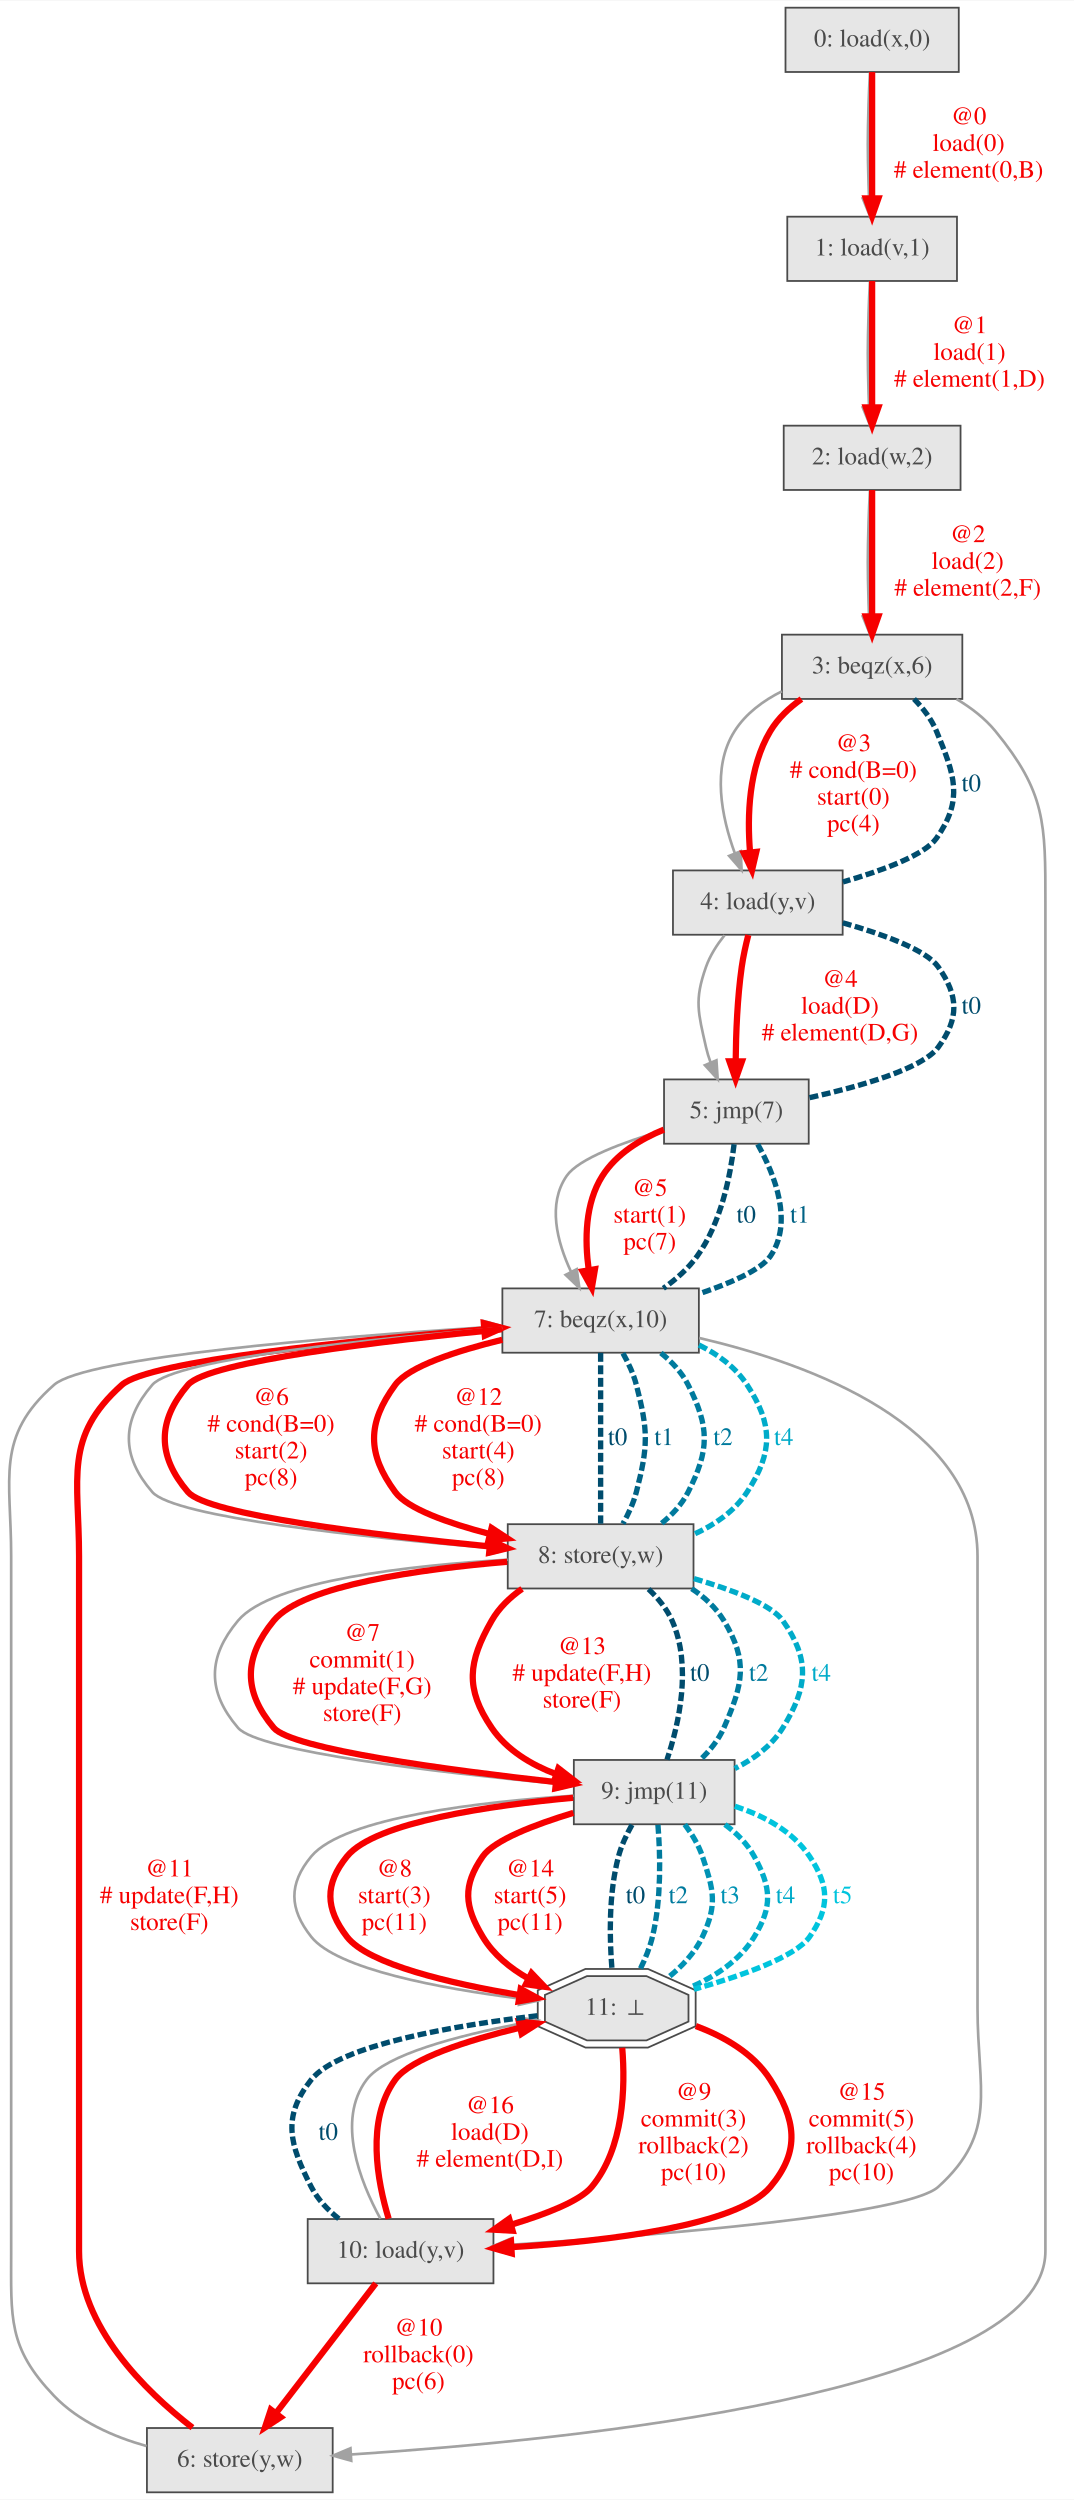
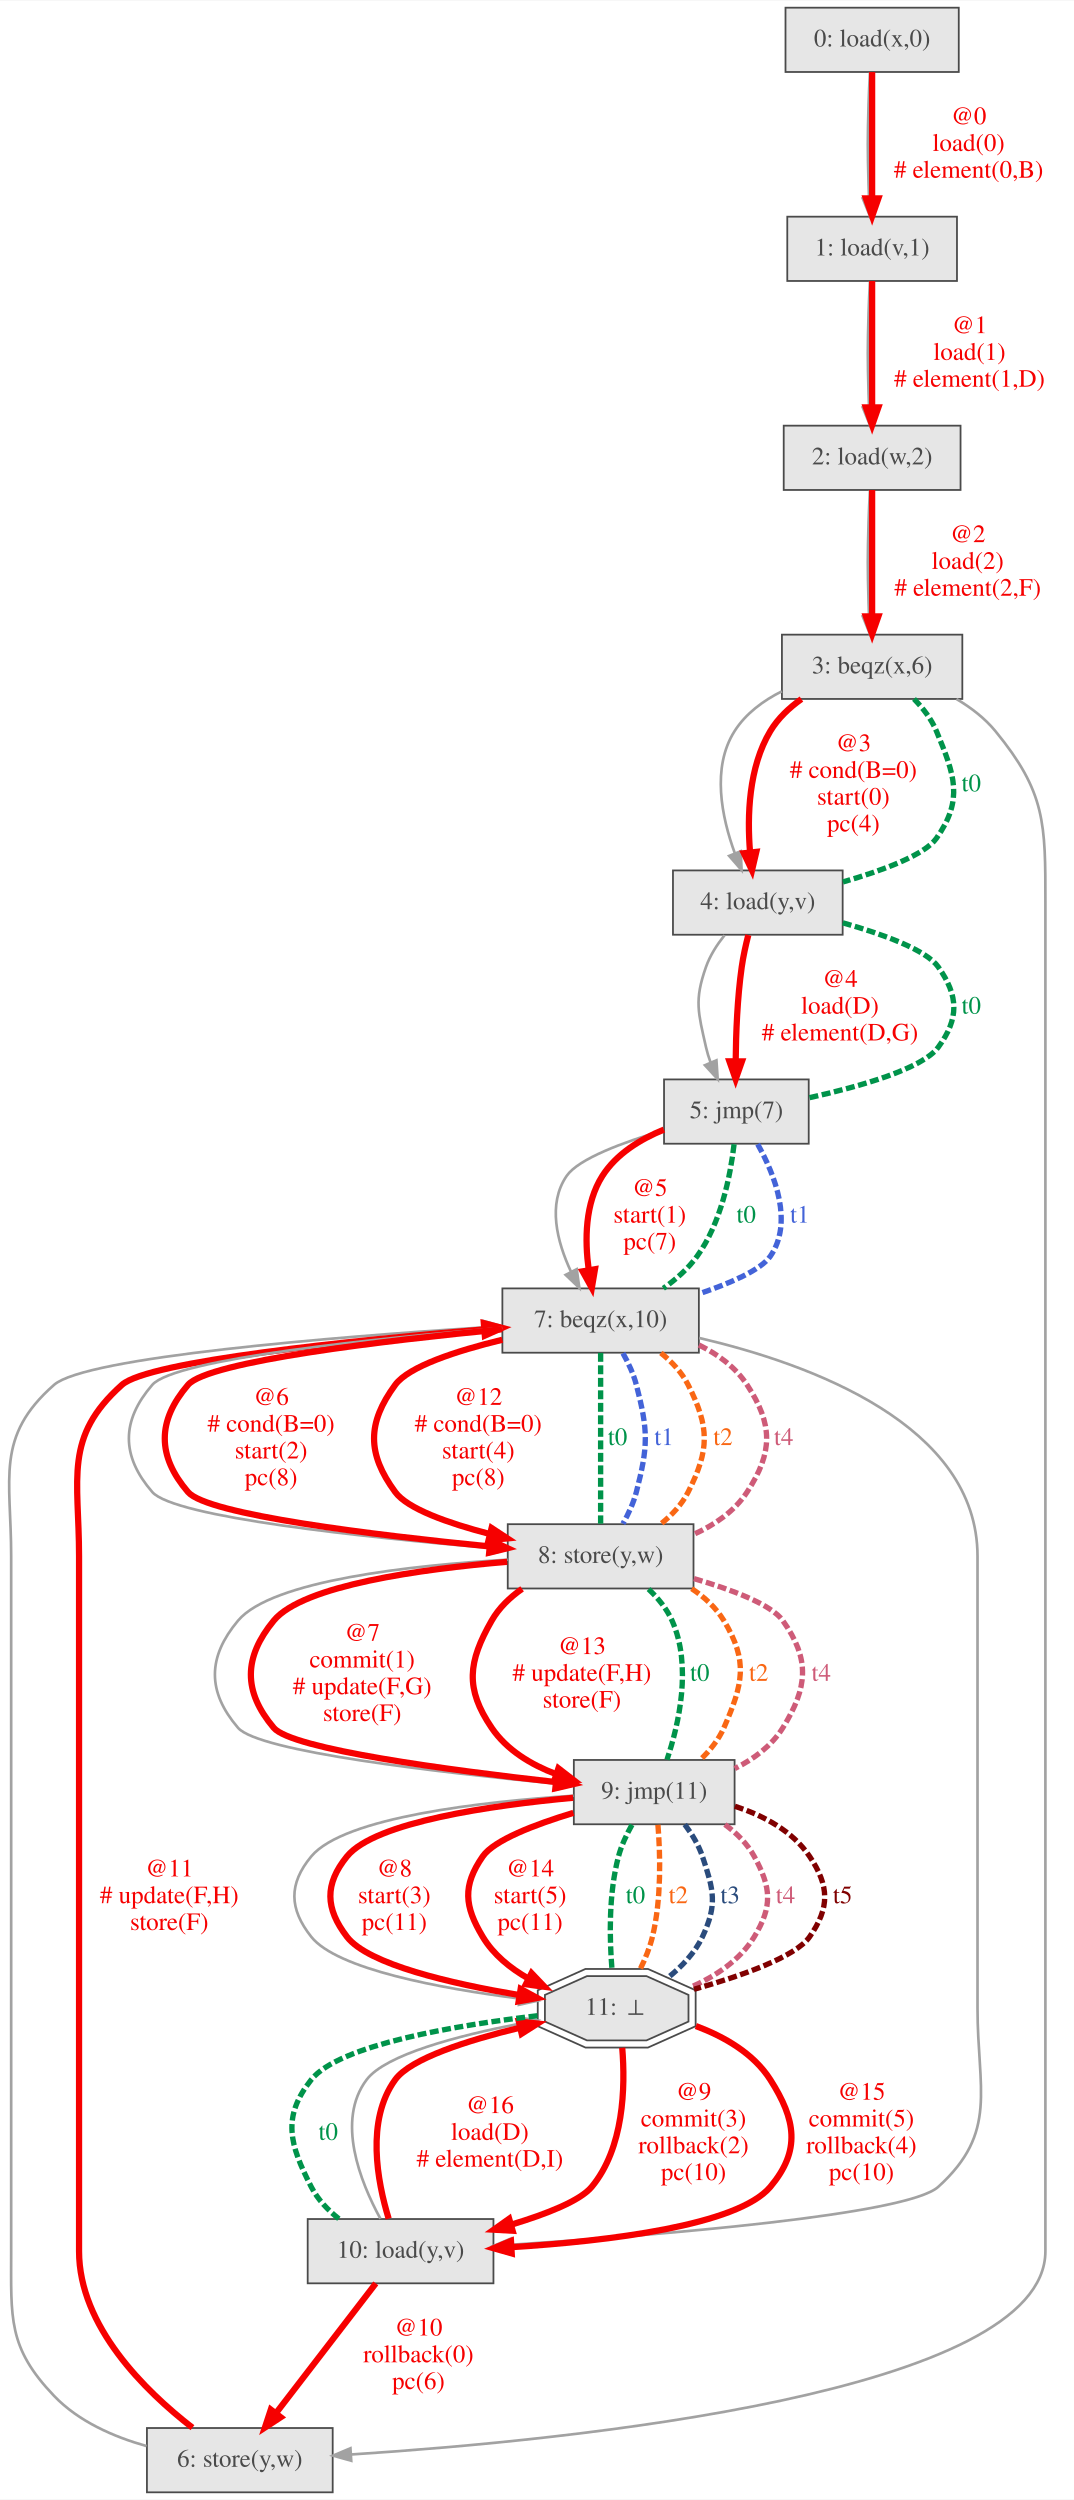
<svg xmlns="http://www.w3.org/2000/svg" width="601pt" height="1399pt" viewBox="0.00 0.00 601.26 1399.00">
  <g id="graph0" class="graph" transform="scale(1 1) rotate(0) translate(4 1395)">
    <polygon fill="#ffffff" stroke="transparent" points="-4,4 -4,-1395 597.255,-1395 597.255,4 -4,4" />
    <g id="node1" class="node">
      <polygon fill="#e6e6e6" stroke="#4a4a4a" points="532.755,-1391 435.755,-1391 435.755,-1355 532.755,-1355 532.755,-1391" />
      <text text-anchor="middle" x="484.255" y="-1369.3" font-family="Times,serif" font-size="14.00" fill="#4a4a4a">0: load(x,0)</text>
    </g>
    <g id="node2" class="node">
      <polygon fill="#e6e6e6" stroke="#4a4a4a" points="531.755,-1274 436.755,-1274 436.755,-1238 531.755,-1238 531.755,-1274" />
      <text text-anchor="middle" x="484.255" y="-1252.3" font-family="Times,serif" font-size="14.00" fill="#4a4a4a">1: load(v,1)</text>
    </g>
    <g id="edge1" class="edge">
      <path fill="none" stroke="#a2a2a2" stroke-width="1.5" d="M483.041,-1354.694C482.719,-1349.025 482.415,-1342.757 482.255,-1337 481.7,-1317.008 481.7,-1311.992 482.255,-1292 482.323,-1289.571 482.416,-1287.052 482.525,-1284.524" />
      <polygon fill="#a2a2a2" stroke="#a2a2a2" stroke-width="1.5" points="486.032,-1284.47 483.041,-1274.306 479.041,-1284.117 486.032,-1284.47" />
    </g>
    <g id="edge14" class="edge">
      <path fill="none" stroke="#f60000" stroke-width="3.5" d="M484.255,-1354.975C484.255,-1336.136 484.255,-1306.311 484.255,-1284.321" />
      <polygon fill="#f60000" stroke="#f60000" stroke-width="3.5" points="487.755,-1284.238 484.255,-1274.238 480.755,-1284.238 487.755,-1284.238" />
      <text text-anchor="middle" x="538.255" y="-1325.8" font-family="Times,serif" font-size="14.00" fill="#f60000">@0</text>
      <text text-anchor="middle" x="538.255" y="-1310.8" font-family="Times,serif" font-size="14.00" fill="#f60000">load(0)</text>
      <text text-anchor="middle" x="538.255" y="-1295.8" font-family="Times,serif" font-size="14.00" fill="#f60000"># element(0,B)</text>
    </g>
    <g id="node3" class="node">
      <polygon fill="#e6e6e6" stroke="#4a4a4a" points="533.755,-1157 434.755,-1157 434.755,-1121 533.755,-1121 533.755,-1157" />
      <text text-anchor="middle" x="484.255" y="-1135.3" font-family="Times,serif" font-size="14.00" fill="#4a4a4a">2: load(w,2)</text>
    </g>
    <g id="edge2" class="edge">
      <path fill="none" stroke="#a2a2a2" stroke-width="1.5" d="M483.041,-1237.694C482.719,-1232.025 482.415,-1225.757 482.255,-1220 481.7,-1200.008 481.7,-1194.992 482.255,-1175 482.323,-1172.571 482.416,-1170.052 482.525,-1167.524" />
      <polygon fill="#a2a2a2" stroke="#a2a2a2" stroke-width="1.5" points="486.032,-1167.47 483.041,-1157.306 479.041,-1167.117 486.032,-1167.47" />
    </g>
    <g id="edge15" class="edge">
      <path fill="none" stroke="#f60000" stroke-width="3.5" d="M484.255,-1237.975C484.255,-1219.136 484.255,-1189.311 484.255,-1167.321" />
      <polygon fill="#f60000" stroke="#f60000" stroke-width="3.5" points="487.755,-1167.238 484.255,-1157.238 480.755,-1167.238 487.755,-1167.238" />
      <text text-anchor="middle" x="538.755" y="-1208.8" font-family="Times,serif" font-size="14.00" fill="#f60000">@1</text>
      <text text-anchor="middle" x="538.755" y="-1193.8" font-family="Times,serif" font-size="14.00" fill="#f60000">load(1)</text>
      <text text-anchor="middle" x="538.755" y="-1178.8" font-family="Times,serif" font-size="14.00" fill="#f60000"># element(1,D)</text>
    </g>
    <g id="node4" class="node">
      <polygon fill="#e6e6e6" stroke="#4a4a4a" points="534.755,-1040 433.755,-1040 433.755,-1004 534.755,-1004 534.755,-1040" />
      <text text-anchor="middle" x="484.255" y="-1018.3" font-family="Times,serif" font-size="14.00" fill="#4a4a4a">3: beqz(x,6)</text>
    </g>
    <g id="edge3" class="edge">
      <path fill="none" stroke="#a2a2a2" stroke-width="1.5" d="M483.041,-1120.694C482.719,-1115.025 482.415,-1108.757 482.255,-1103 481.7,-1083.008 481.7,-1077.992 482.255,-1058 482.323,-1055.571 482.416,-1053.052 482.525,-1050.524" />
      <polygon fill="#a2a2a2" stroke="#a2a2a2" stroke-width="1.5" points="486.032,-1050.47 483.041,-1040.306 479.041,-1050.117 486.032,-1050.47" />
    </g>
    <g id="edge16" class="edge">
      <path fill="none" stroke="#f60000" stroke-width="3.5" d="M484.255,-1120.975C484.255,-1102.136 484.255,-1072.311 484.255,-1050.321" />
      <polygon fill="#f60000" stroke="#f60000" stroke-width="3.5" points="487.755,-1050.238 484.255,-1040.238 480.755,-1050.238 487.755,-1050.238" />
      <text text-anchor="middle" x="537.755" y="-1091.8" font-family="Times,serif" font-size="14.00" fill="#f60000">@2</text>
      <text text-anchor="middle" x="537.755" y="-1076.8" font-family="Times,serif" font-size="14.00" fill="#f60000">load(2)</text>
      <text text-anchor="middle" x="537.755" y="-1061.8" font-family="Times,serif" font-size="14.00" fill="#f60000"># element(2,F)</text>
    </g>
    <g id="node5" class="node">
      <polygon fill="#e6e6e6" stroke="#4a4a4a" points="467.755,-908 372.755,-908 372.755,-872 467.755,-872 467.755,-908" />
      <text text-anchor="middle" x="420.255" y="-886.3" font-family="Times,serif" font-size="14.00" fill="#4a4a4a">4: load(y,v)</text>
    </g>
    <g id="edge4" class="edge">
      <path fill="none" stroke="#a2a2a2" stroke-width="1.5" d="M433.704,-1008.274C423.243,-1003.029 413.514,-995.835 407.255,-986 394.297,-965.636 399.953,-937.933 407.426,-917.52" />
      <polygon fill="#a2a2a2" stroke="#a2a2a2" stroke-width="1.5" points="410.71,-918.734 411.166,-908.149 404.209,-916.139 410.71,-918.734" />
    </g>
    <g id="edge17" class="edge">
      <path fill="none" stroke="#f60000" stroke-width="3.5" d="M444.672,-1003.937C437.816,-999.07 431.529,-993.127 427.255,-986 415.091,-965.712 414.239,-938.507 415.908,-918.239" />
      <polygon fill="#f60000" stroke="#f60000" stroke-width="3.5" points="419.413,-918.38 417.002,-908.063 412.453,-917.632 419.413,-918.38" />
      <text text-anchor="middle" x="473.755" y="-974.8" font-family="Times,serif" font-size="14.00" fill="#f60000">@3</text>
      <text text-anchor="middle" x="473.755" y="-959.8" font-family="Times,serif" font-size="14.00" fill="#f60000"># cond(B=0)</text>
      <text text-anchor="middle" x="473.755" y="-944.8" font-family="Times,serif" font-size="14.00" fill="#f60000">start(0)</text>
      <text text-anchor="middle" x="473.755" y="-929.8" font-family="Times,serif" font-size="14.00" fill="#f60000">pc(4)</text>
    </g>
    <g id="edge31" class="edge">
-       <path fill="none" stroke="#004c6d" stroke-width="3" stroke-dasharray="5,2" d="M507.697,-1003.995C512.791,-998.796 517.482,-992.696 520.255,-986 530.46,-961.363 535.589,-947.817 520.255,-926 513.73,-916.716 490.39,-908.043 467.9,-901.536" />
-       <text text-anchor="middle" x="539.755" y="-952.3" font-family="Times,serif" font-size="14.00" fill="#004c6d"> t0</text>
+       <path fill="none" stroke="#00934a" stroke-width="3" stroke-dasharray="5,2" d="M507.697,-1003.995C512.791,-998.796 517.482,-992.696 520.255,-986 530.46,-961.363 535.589,-947.817 520.255,-926 513.73,-916.716 490.39,-908.043 467.9,-901.536" />
+       <text text-anchor="middle" x="539.755" y="-952.3" font-family="Times,serif" font-size="14.00" fill="#00934a"> t0</text>
    </g>
    <g id="node6" class="node">
      <polygon fill="#e6e6e6" stroke="#4a4a4a" points="182.255,-36 78.255,-36 78.255,0 182.255,0 182.255,-36" />
      <text text-anchor="middle" x="130.255" y="-14.3" font-family="Times,serif" font-size="14.00" fill="#4a4a4a">6: store(y,w)</text>
    </g>
    <g id="edge5" class="edge">
      <path fill="none" stroke="#a2a2a2" stroke-width="1.5" d="M531.456,-1003.976C539.606,-999.147 547.344,-993.209 553.255,-986 581.438,-951.634 581.255,-934.444 581.255,-890 581.255,-890 581.255,-890 581.255,-135 581.255,-55.633 316.257,-29.195 192.523,-21.176" />
      <polygon fill="#a2a2a2" stroke="#a2a2a2" stroke-width="1.5" points="192.631,-17.676 182.431,-20.543 192.193,-24.662 192.631,-17.676" />
    </g>
    <g id="node7" class="node">
      <polygon fill="#e6e6e6" stroke="#4a4a4a" points="448.755,-791 367.755,-791 367.755,-755 448.755,-755 448.755,-791" />
      <text text-anchor="middle" x="408.255" y="-769.3" font-family="Times,serif" font-size="14.00" fill="#4a4a4a">5: jmp(7)</text>
    </g>
    <g id="edge6" class="edge">
      <path fill="none" stroke="#a2a2a2" stroke-width="1.5" d="M401.61,-871.694C397.391,-866.419 393.498,-860.358 391.255,-854 384.603,-835.139 386.879,-828.515 391.255,-809 391.894,-806.155 392.783,-803.27 393.824,-800.435" />
      <polygon fill="#a2a2a2" stroke="#a2a2a2" stroke-width="1.5" points="397.091,-801.695 397.798,-791.124 390.653,-798.946 397.091,-801.695" />
    </g>
    <g id="edge18" class="edge">
      <path fill="none" stroke="#f60000" stroke-width="3.5" d="M414.933,-871.831C413.485,-866.168 412.088,-859.868 411.255,-854 408.781,-836.567 408.009,-816.825 407.866,-801.196" />
      <polygon fill="#f60000" stroke="#f60000" stroke-width="3.5" points="411.366,-801.107 407.854,-791.111 404.366,-801.115 411.366,-801.107" />
      <text text-anchor="middle" x="466.255" y="-842.8" font-family="Times,serif" font-size="14.00" fill="#f60000">@4</text>
      <text text-anchor="middle" x="466.255" y="-827.8" font-family="Times,serif" font-size="14.00" fill="#f60000">load(D)</text>
      <text text-anchor="middle" x="466.255" y="-812.8" font-family="Times,serif" font-size="14.00" fill="#f60000"># element(D,G)</text>
    </g>
    <g id="edge32" class="edge">
-       <path fill="none" stroke="#004c6d" stroke-width="3" stroke-dasharray="5,2" d="M467.817,-878.68C490.7,-872.173 514.604,-863.432 521.255,-854 532.782,-837.655 533.058,-825.146 521.255,-809 512.477,-796.99 477.606,-787.068 448.895,-780.704" />
-       <text text-anchor="middle" x="539.755" y="-827.8" font-family="Times,serif" font-size="14.00" fill="#004c6d"> t0</text>
+       <path fill="none" stroke="#00934a" stroke-width="3" stroke-dasharray="5,2" d="M467.817,-878.68C490.7,-872.173 514.604,-863.432 521.255,-854 532.782,-837.655 533.058,-825.146 521.255,-809 512.477,-796.99 477.606,-787.068 448.895,-780.704" />
+       <text text-anchor="middle" x="539.755" y="-827.8" font-family="Times,serif" font-size="14.00" fill="#00934a"> t0</text>
    </g>
    <g id="node8" class="node">
      <polygon fill="#e6e6e6" stroke="#4a4a4a" points="387.255,-674 277.255,-674 277.255,-638 387.255,-638 387.255,-674" />
      <text text-anchor="middle" x="332.255" y="-652.3" font-family="Times,serif" font-size="14.00" fill="#4a4a4a">7: beqz(x,10)</text>
    </g>
    <g id="edge8" class="edge">
      <path fill="none" stroke="#a2a2a2" stroke-width="1.5" d="M78.054,-25.886C59.534,-31.084 39.919,-39.704 26.255,-54 .312,-81.143 2.255,-97.453 2.255,-135 2.255,-524 2.255,-524 2.255,-524 2.255,-567.98 -6.766,-590.952 26.255,-620 43.961,-635.575 182.454,-646.774 266.939,-652.236" />
      <polygon fill="#a2a2a2" stroke="#a2a2a2" stroke-width="1.5" points="266.76,-655.731 276.962,-652.873 267.205,-648.745 266.76,-655.731" />
    </g>
    <g id="edge25" class="edge">
      <path fill="none" stroke="#f60000" stroke-width="3.5" d="M103.739,-36.187C77.192,-56.775 40.255,-92.972 40.255,-135 40.255,-524 40.255,-524 40.255,-524 40.255,-567.98 31.473,-590.682 64.255,-620 79.128,-633.301 192.435,-644.812 266.882,-651.045" />
      <polygon fill="#f60000" stroke="#f60000" stroke-width="3.5" points="266.861,-654.555 277.114,-651.889 267.436,-647.579 266.861,-654.555" />
      <text text-anchor="middle" x="90.755" y="-344.8" font-family="Times,serif" font-size="14.00" fill="#f60000">@11</text>
      <text text-anchor="middle" x="90.755" y="-329.8" font-family="Times,serif" font-size="14.00" fill="#f60000"># update(F,H)</text>
      <text text-anchor="middle" x="90.755" y="-314.8" font-family="Times,serif" font-size="14.00" fill="#f60000">store(F)</text>
    </g>
    <g id="edge7" class="edge">
      <path fill="none" stroke="#a2a2a2" stroke-width="1.5" d="M367.637,-762.586C344.92,-755.851 319.869,-746.579 313.255,-737 302.416,-721.301 307.819,-700.24 315.589,-683.529" />
      <polygon fill="#a2a2a2" stroke="#a2a2a2" stroke-width="1.5" points="318.89,-684.762 320.334,-674.266 312.66,-681.571 318.89,-684.762" />
    </g>
    <g id="edge19" class="edge">
      <path fill="none" stroke="#f60000" stroke-width="3.5" d="M367.694,-762.915C354.429,-757.496 341.101,-749.298 333.255,-737 323.453,-721.633 323.32,-701.063 325.578,-684.499" />
      <polygon fill="#f60000" stroke="#f60000" stroke-width="3.5" points="329.088,-684.734 327.329,-674.287 322.189,-683.551 329.088,-684.734" />
      <text text-anchor="middle" x="359.755" y="-725.8" font-family="Times,serif" font-size="14.00" fill="#f60000">@5</text>
      <text text-anchor="middle" x="359.755" y="-710.8" font-family="Times,serif" font-size="14.00" fill="#f60000">start(1)</text>
      <text text-anchor="middle" x="359.755" y="-695.8" font-family="Times,serif" font-size="14.00" fill="#f60000">pc(7)</text>
    </g>
    <g id="edge33" class="edge">
-       <path fill="none" stroke="#004c6d" stroke-width="3" stroke-dasharray="5,2" d="M406.966,-754.692C404.935,-737.16 399.708,-710.685 386.255,-692 381.252,-685.051 374.46,-679.054 367.383,-674.058" />
-       <text text-anchor="middle" x="413.755" y="-710.8" font-family="Times,serif" font-size="14.00" fill="#004c6d"> t0</text>
+       <path fill="none" stroke="#00934a" stroke-width="3" stroke-dasharray="5,2" d="M406.966,-754.692C404.935,-737.16 399.708,-710.685 386.255,-692 381.252,-685.051 374.46,-679.054 367.383,-674.058" />
+       <text text-anchor="middle" x="413.755" y="-710.8" font-family="Times,serif" font-size="14.00" fill="#00934a"> t0</text>
    </g>
    <g id="edge38" class="edge">
-       <path fill="none" stroke="#006285" stroke-width="3" stroke-dasharray="5,2" d="M420.177,-754.734C429.946,-737.233 440.222,-710.78 427.255,-692 422.044,-684.453 405.389,-677.096 387.447,-671.021" />
-       <text text-anchor="middle" x="443.755" y="-710.8" font-family="Times,serif" font-size="14.00" fill="#006285"> t1</text>
+       <path fill="none" stroke="#4363d8" stroke-width="3" stroke-dasharray="5,2" d="M420.177,-754.734C429.946,-737.233 440.222,-710.78 427.255,-692 422.044,-684.453 405.389,-677.096 387.447,-671.021" />
+       <text text-anchor="middle" x="443.755" y="-710.8" font-family="Times,serif" font-size="14.00" fill="#4363d8"> t1</text>
    </g>
    <g id="node9" class="node">
      <polygon fill="#e6e6e6" stroke="#4a4a4a" points="384.255,-542 280.255,-542 280.255,-506 384.255,-506 384.255,-542" />
      <text text-anchor="middle" x="332.255" y="-520.3" font-family="Times,serif" font-size="14.00" fill="#4a4a4a">8: store(y,w)</text>
    </g>
    <g id="edge9" class="edge">
      <path fill="none" stroke="#a2a2a2" stroke-width="1.5" d="M277.16,-651.889C207.175,-646.098 93.906,-634.595 81.255,-620 63.789,-599.85 63.789,-580.15 81.255,-560 93.485,-545.891 199.744,-534.672 270.03,-528.708" />
      <polygon fill="#a2a2a2" stroke="#a2a2a2" stroke-width="1.5" points="270.449,-532.186 280.124,-527.867 269.868,-525.21 270.449,-532.186" />
    </g>
    <g id="edge20" class="edge">
      <path fill="none" stroke="#f60000" stroke-width="3.5" d="M277.066,-651.143C212.399,-644.883 112.574,-633.219 101.255,-620 83.912,-599.744 83.912,-580.256 101.255,-560 112.171,-547.251 205.411,-535.948 270.039,-529.545" />
      <polygon fill="#f60000" stroke="#f60000" stroke-width="3.5" points="270.536,-533.013 280.149,-528.56 269.857,-526.046 270.536,-533.013" />
      <text text-anchor="middle" x="147.755" y="-608.8" font-family="Times,serif" font-size="14.00" fill="#f60000">@6</text>
      <text text-anchor="middle" x="147.755" y="-593.8" font-family="Times,serif" font-size="14.00" fill="#f60000"># cond(B=0)</text>
      <text text-anchor="middle" x="147.755" y="-578.8" font-family="Times,serif" font-size="14.00" fill="#f60000">start(2)</text>
      <text text-anchor="middle" x="147.755" y="-563.8" font-family="Times,serif" font-size="14.00" fill="#f60000">pc(8)</text>
    </g>
    <g id="edge26" class="edge">
      <path fill="none" stroke="#f60000" stroke-width="3.5" d="M277.242,-645.265C251.501,-639.013 224.843,-630.326 217.255,-620 201.465,-598.511 201.465,-581.489 217.255,-560 224.138,-550.633 246.715,-542.615 270.064,-536.539" />
      <polygon fill="#f60000" stroke="#f60000" stroke-width="3.5" points="271.211,-539.861 280.074,-534.056 269.525,-533.067 271.211,-539.861" />
      <text text-anchor="middle" x="263.755" y="-608.8" font-family="Times,serif" font-size="14.00" fill="#f60000">@12</text>
      <text text-anchor="middle" x="263.755" y="-593.8" font-family="Times,serif" font-size="14.00" fill="#f60000"># cond(B=0)</text>
      <text text-anchor="middle" x="263.755" y="-578.8" font-family="Times,serif" font-size="14.00" fill="#f60000">start(4)</text>
      <text text-anchor="middle" x="263.755" y="-563.8" font-family="Times,serif" font-size="14.00" fill="#f60000">pc(8)</text>
    </g>
    <g id="edge34" class="edge">
-       <path fill="none" stroke="#004c6d" stroke-width="3" stroke-dasharray="5,2" d="M332.255,-637.923C332.255,-612.786 332.255,-567.528 332.255,-542.283" />
-       <text text-anchor="middle" x="341.755" y="-586.3" font-family="Times,serif" font-size="14.00" fill="#004c6d"> t0</text>
+       <path fill="none" stroke="#00934a" stroke-width="3" stroke-dasharray="5,2" d="M332.255,-637.923C332.255,-612.786 332.255,-567.528 332.255,-542.283" />
+       <text text-anchor="middle" x="341.755" y="-586.3" font-family="Times,serif" font-size="14.00" fill="#00934a"> t0</text>
    </g>
    <g id="edge39" class="edge">
-       <path fill="none" stroke="#006285" stroke-width="3" stroke-dasharray="5,2" d="M344.751,-637.706C347.821,-632.248 350.677,-626.091 352.255,-620 358.945,-594.186 358.945,-585.814 352.255,-560 350.677,-553.909 347.821,-547.752 344.751,-542.294" />
-       <text text-anchor="middle" x="367.755" y="-586.3" font-family="Times,serif" font-size="14.00" fill="#006285"> t1</text>
+       <path fill="none" stroke="#4363d8" stroke-width="3" stroke-dasharray="5,2" d="M344.751,-637.706C347.821,-632.248 350.677,-626.091 352.255,-620 358.945,-594.186 358.945,-585.814 352.255,-560 350.677,-553.909 347.821,-547.752 344.751,-542.294" />
+       <text text-anchor="middle" x="367.755" y="-586.3" font-family="Times,serif" font-size="14.00" fill="#4363d8"> t1</text>
    </g>
    <g id="edge40" class="edge">
-       <path fill="none" stroke="#007a9d" stroke-width="3" stroke-dasharray="5,2" d="M365.99,-637.853C372.145,-632.918 377.728,-626.97 381.255,-620 393.299,-596.208 393.299,-583.792 381.255,-560 377.728,-553.03 372.145,-547.082 365.99,-542.147" />
-       <text text-anchor="middle" x="400.755" y="-586.3" font-family="Times,serif" font-size="14.00" fill="#007a9d"> t2</text>
+       <path fill="none" stroke="#f96714" stroke-width="3" stroke-dasharray="5,2" d="M365.99,-637.853C372.145,-632.918 377.728,-626.97 381.255,-620 393.299,-596.208 393.299,-583.792 381.255,-560 377.728,-553.03 372.145,-547.082 365.99,-542.147" />
+       <text text-anchor="middle" x="400.755" y="-586.3" font-family="Times,serif" font-size="14.00" fill="#f96714"> t2</text>
    </g>
    <g id="edge44" class="edge">
-       <path fill="none" stroke="#00abc9" stroke-width="3" stroke-dasharray="5,2" d="M387.282,-642.308C397.942,-637.085 407.794,-629.893 414.255,-620 428.837,-597.673 428.837,-582.327 414.255,-560 407.199,-549.196 396.099,-541.613 384.318,-536.299" />
-       <text text-anchor="middle" x="434.755" y="-586.3" font-family="Times,serif" font-size="14.00" fill="#00abc9"> t4</text>
+       <path fill="none" stroke="#ce5b78" stroke-width="3" stroke-dasharray="5,2" d="M387.282,-642.308C397.942,-637.085 407.794,-629.893 414.255,-620 428.837,-597.673 428.837,-582.327 414.255,-560 407.199,-549.196 396.099,-541.613 384.318,-536.299" />
+       <text text-anchor="middle" x="434.755" y="-586.3" font-family="Times,serif" font-size="14.00" fill="#ce5b78"> t4</text>
    </g>
    <g id="node10" class="node">
      <polygon fill="#e6e6e6" stroke="#4a4a4a" points="272.255,-153 168.255,-153 168.255,-117 272.255,-117 272.255,-153" />
      <text text-anchor="middle" x="220.255" y="-131.3" font-family="Times,serif" font-size="14.00" fill="#4a4a4a">10: load(y,v)</text>
    </g>
    <g id="edge10" class="edge">
      <path fill="none" stroke="#a2a2a2" stroke-width="1.5" d="M387.418,-646.253C449.935,-631.663 543.255,-597.564 543.255,-524 543.255,-524 543.255,-524 543.255,-271 543.255,-225.493 554.964,-201.572 521.255,-171 503.924,-155.281 365.423,-144.029 282.46,-138.623" />
      <polygon fill="#a2a2a2" stroke="#a2a2a2" stroke-width="1.5" points="282.585,-135.124 272.381,-137.977 282.137,-142.109 282.585,-135.124" />
    </g>
    <g id="node11" class="node">
      <polygon fill="#e6e6e6" stroke="#4a4a4a" points="407.255,-410 317.255,-410 317.255,-374 407.255,-374 407.255,-410" />
      <text text-anchor="middle" x="362.255" y="-388.3" font-family="Times,serif" font-size="14.00" fill="#4a4a4a">9: jmp(11)</text>
    </g>
    <g id="edge11" class="edge">
      <path fill="none" stroke="#a2a2a2" stroke-width="1.5" d="M280.242,-522.137C226.595,-518.992 148.168,-510.561 129.255,-488 112.124,-467.564 111.898,-448.245 129.255,-428 140.699,-414.653 241.728,-403.006 306.942,-396.789" />
      <polygon fill="#a2a2a2" stroke="#a2a2a2" stroke-width="1.5" points="307.452,-400.257 317.082,-395.839 306.799,-393.287 307.452,-400.257" />
    </g>
    <g id="edge21" class="edge">
      <path fill="none" stroke="#f60000" stroke-width="3.5" d="M279.934,-520.936C231.822,-516.897 165.555,-507.819 149.255,-488 132.317,-467.404 132.042,-448.367 149.255,-428 159.396,-416.001 247.51,-404.287 307.183,-397.625" />
      <polygon fill="#f60000" stroke="#f60000" stroke-width="3.5" points="307.676,-401.092 317.234,-396.521 306.911,-394.134 307.676,-401.092" />
      <text text-anchor="middle" x="198.755" y="-476.8" font-family="Times,serif" font-size="14.00" fill="#f60000">@7</text>
      <text text-anchor="middle" x="198.755" y="-461.8" font-family="Times,serif" font-size="14.00" fill="#f60000">commit(1)</text>
      <text text-anchor="middle" x="198.755" y="-446.8" font-family="Times,serif" font-size="14.00" fill="#f60000"># update(F,G)</text>
      <text text-anchor="middle" x="198.755" y="-431.8" font-family="Times,serif" font-size="14.00" fill="#f60000">store(F)</text>
    </g>
    <g id="edge27" class="edge">
      <path fill="none" stroke="#f60000" stroke-width="3.5" d="M288.284,-505.806C281.466,-501.03 275.341,-495.155 271.255,-488 258.033,-464.842 256.264,-450.053 271.255,-428 279.715,-415.556 293.212,-407.414 307.249,-402.086" />
      <polygon fill="#f60000" stroke="#f60000" stroke-width="3.5" points="308.622,-405.317 316.998,-398.829 306.404,-398.678 308.622,-405.317" />
      <text text-anchor="middle" x="321.755" y="-469.3" font-family="Times,serif" font-size="14.00" fill="#f60000">@13</text>
      <text text-anchor="middle" x="321.755" y="-454.3" font-family="Times,serif" font-size="14.00" fill="#f60000"># update(F,H)</text>
      <text text-anchor="middle" x="321.755" y="-439.3" font-family="Times,serif" font-size="14.00" fill="#f60000">store(F)</text>
    </g>
    <g id="edge35" class="edge">
-       <path fill="none" stroke="#004c6d" stroke-width="3" stroke-dasharray="5,2" d="M359.078,-505.645C364.419,-500.599 369.291,-494.657 372.255,-488 383.504,-462.743 376.098,-430.163 369.412,-410.193" />
-       <text text-anchor="middle" x="387.755" y="-454.3" font-family="Times,serif" font-size="14.00" fill="#004c6d"> t0</text>
+       <path fill="none" stroke="#00934a" stroke-width="3" stroke-dasharray="5,2" d="M359.078,-505.645C364.419,-500.599 369.291,-494.657 372.255,-488 383.504,-462.743 376.098,-430.163 369.412,-410.193" />
+       <text text-anchor="middle" x="387.755" y="-454.3" font-family="Times,serif" font-size="14.00" fill="#00934a"> t0</text>
    </g>
    <g id="edge41" class="edge">
-       <path fill="none" stroke="#007a9d" stroke-width="3" stroke-dasharray="5,2" d="M383.252,-505.88C390.423,-501.156 396.843,-495.279 401.255,-488 415.079,-465.196 411.951,-452.428 401.255,-428 398.299,-421.247 393.382,-415.199 388.018,-410.075" />
-       <text text-anchor="middle" x="420.755" y="-454.3" font-family="Times,serif" font-size="14.00" fill="#007a9d"> t2</text>
+       <path fill="none" stroke="#f96714" stroke-width="3" stroke-dasharray="5,2" d="M383.252,-505.88C390.423,-501.156 396.843,-495.279 401.255,-488 415.079,-465.196 411.951,-452.428 401.255,-428 398.299,-421.247 393.382,-415.199 388.018,-410.075" />
+       <text text-anchor="middle" x="420.755" y="-454.3" font-family="Times,serif" font-size="14.00" fill="#f96714"> t2</text>
    </g>
    <g id="edge45" class="edge">
-       <path fill="none" stroke="#00abc9" stroke-width="3" stroke-dasharray="5,2" d="M384.482,-511.536C406.246,-505.187 427.938,-496.93 434.255,-488 449.657,-466.231 448.275,-450.684 434.255,-428 428.01,-417.895 417.975,-410.532 407.354,-405.203" />
-       <text text-anchor="middle" x="455.755" y="-454.3" font-family="Times,serif" font-size="14.00" fill="#00abc9"> t4</text>
+       <path fill="none" stroke="#ce5b78" stroke-width="3" stroke-dasharray="5,2" d="M384.482,-511.536C406.246,-505.187 427.938,-496.93 434.255,-488 449.657,-466.231 448.275,-450.684 434.255,-428 428.01,-417.895 417.975,-410.532 407.354,-405.203" />
+       <text text-anchor="middle" x="455.755" y="-454.3" font-family="Times,serif" font-size="14.00" fill="#ce5b78"> t4</text>
    </g>
    <g id="edge24" class="edge">
      <path fill="none" stroke="#f60000" stroke-width="3.5" d="M206.39,-116.975C191.437,-97.536 167.488,-66.402 150.445,-44.247" />
      <polygon fill="#f60000" stroke="#f60000" stroke-width="3.5" points="153.156,-42.03 144.285,-36.238 147.608,-46.298 153.156,-42.03" />
      <text text-anchor="middle" x="230.255" y="-87.8" font-family="Times,serif" font-size="14.00" fill="#f60000">@10</text>
      <text text-anchor="middle" x="230.255" y="-72.8" font-family="Times,serif" font-size="14.00" fill="#f60000">rollback(0)</text>
      <text text-anchor="middle" x="230.255" y="-57.8" font-family="Times,serif" font-size="14.00" fill="#f60000">pc(6)</text>
    </g>
    <g id="node12" class="node">
      <polygon fill="#e6e6e6" stroke="#4a4a4a" points="381.445,-263.544 381.445,-278.456 357.902,-289 324.608,-289 301.066,-278.456 301.066,-263.544 324.608,-253 357.902,-253 381.445,-263.544" />
      <polygon fill="none" stroke="#4a4a4a" points="385.454,-260.955 385.454,-281.045 358.761,-293 323.75,-293 297.057,-281.045 297.057,-260.955 323.75,-249 358.761,-249 385.454,-260.955" />
      <text text-anchor="middle" x="341.255" y="-267.3" font-family="Times,serif" font-size="14.00" fill="#4a4a4a">11: ⊥</text>
    </g>
    <g id="edge13" class="edge">
      <path fill="none" stroke="#a2a2a2" stroke-width="1.5" d="M208.97,-153.155C197.621,-173.99 184.067,-208.213 201.255,-231 211.82,-245.005 252.083,-255.582 286.736,-262.331" />
      <polygon fill="#a2a2a2" stroke="#a2a2a2" stroke-width="1.5" points="286.326,-265.815 296.799,-264.218 287.615,-258.935 286.326,-265.815" />
    </g>
    <g id="edge30" class="edge">
      <path fill="none" stroke="#f60000" stroke-width="3.5" d="M213.59,-153.205C207.211,-174.087 200.765,-208.354 217.255,-231 225.929,-242.911 257.885,-253.058 287.183,-260.151" />
      <polygon fill="#f60000" stroke="#f60000" stroke-width="3.5" points="286.445,-263.573 296.979,-262.438 288.036,-256.757 286.445,-263.573" />
      <text text-anchor="middle" x="270.255" y="-212.3" font-family="Times,serif" font-size="14.00" fill="#f60000">@16</text>
      <text text-anchor="middle" x="270.255" y="-197.3" font-family="Times,serif" font-size="14.00" fill="#f60000">load(D)</text>
      <text text-anchor="middle" x="270.255" y="-182.3" font-family="Times,serif" font-size="14.00" fill="#f60000"># element(D,I)</text>
    </g>
    <g id="edge12" class="edge">
      <path fill="none" stroke="#a2a2a2" stroke-width="1.5" d="M317.144,-389.993C266.37,-386.678 188.557,-378.052 170.255,-356 157.483,-340.61 157.828,-326.67 170.255,-311 184.668,-292.827 242.351,-282.127 286.779,-276.435" />
      <polygon fill="#a2a2a2" stroke="#a2a2a2" stroke-width="1.5" points="287.394,-279.886 296.894,-275.195 286.542,-272.938 287.394,-279.886" />
    </g>
    <g id="edge22" class="edge">
      <path fill="none" stroke="#f60000" stroke-width="3.5" d="M316.857,-388.839C271.377,-384.616 205.933,-375.299 190.255,-356 177.645,-340.477 178.058,-326.85 190.255,-311 202.174,-295.513 248.531,-284.786 286.773,-278.368" />
      <polygon fill="#f60000" stroke="#f60000" stroke-width="3.5" points="287.485,-281.798 296.8,-276.75 286.37,-274.888 287.485,-281.798" />
      <text text-anchor="middle" x="216.755" y="-344.8" font-family="Times,serif" font-size="14.00" fill="#f60000">@8</text>
      <text text-anchor="middle" x="216.755" y="-329.8" font-family="Times,serif" font-size="14.00" fill="#f60000">start(3)</text>
      <text text-anchor="middle" x="216.755" y="-314.8" font-family="Times,serif" font-size="14.00" fill="#f60000">pc(11)</text>
    </g>
    <g id="edge28" class="edge">
      <path fill="none" stroke="#f60000" stroke-width="3.5" d="M317.02,-380.391C295.261,-373.8 272.541,-365.071 266.255,-356 254.864,-339.562 255.965,-328.15 266.255,-311 272.245,-301.017 281.666,-293.389 291.834,-287.611" />
      <polygon fill="#f60000" stroke="#f60000" stroke-width="3.5" points="293.571,-290.654 300.894,-282.998 290.395,-284.416 293.571,-290.654" />
      <text text-anchor="middle" x="292.755" y="-344.8" font-family="Times,serif" font-size="14.00" fill="#f60000">@14</text>
      <text text-anchor="middle" x="292.755" y="-329.8" font-family="Times,serif" font-size="14.00" fill="#f60000">start(5)</text>
      <text text-anchor="middle" x="292.755" y="-314.8" font-family="Times,serif" font-size="14.00" fill="#f60000">pc(11)</text>
    </g>
    <g id="edge36" class="edge">
-       <path fill="none" stroke="#004c6d" stroke-width="3" stroke-dasharray="5,2" d="M349.806,-373.694C346.737,-368.236 343.87,-362.081 342.255,-356 336.728,-335.174 337.18,-310.456 338.589,-293.059" />
-       <text text-anchor="middle" x="351.755" y="-329.8" font-family="Times,serif" font-size="14.00" fill="#004c6d"> t0</text>
+       <path fill="none" stroke="#00934a" stroke-width="3" stroke-dasharray="5,2" d="M349.806,-373.694C346.737,-368.236 343.87,-362.081 342.255,-356 336.728,-335.174 337.18,-310.456 338.589,-293.059" />
+       <text text-anchor="middle" x="351.755" y="-329.8" font-family="Times,serif" font-size="14.00" fill="#00934a"> t0</text>
    </g>
    <g id="edge42" class="edge">
-       <path fill="none" stroke="#007a9d" stroke-width="3" stroke-dasharray="5,2" d="M364.337,-373.694C365.686,-357.084 366.361,-332.047 361.255,-311 359.791,-304.964 357.289,-298.794 354.54,-293.163" />
-       <text text-anchor="middle" x="375.755" y="-329.8" font-family="Times,serif" font-size="14.00" fill="#007a9d"> t2</text>
+       <path fill="none" stroke="#f96714" stroke-width="3" stroke-dasharray="5,2" d="M364.337,-373.694C365.686,-357.084 366.361,-332.047 361.255,-311 359.791,-304.964 357.289,-298.794 354.54,-293.163" />
+       <text text-anchor="middle" x="375.755" y="-329.8" font-family="Times,serif" font-size="14.00" fill="#f96714"> t2</text>
    </g>
    <g id="edge43" class="edge">
-       <path fill="none" stroke="#0092b4" stroke-width="3" stroke-dasharray="5,2" d="M379.351,-373.891C383.387,-368.528 387.131,-362.374 389.255,-356 395.58,-337.026 397.739,-329.112 389.255,-311 385.022,-301.962 377.633,-294.255 369.902,-288.088" />
-       <text text-anchor="middle" x="404.755" y="-329.8" font-family="Times,serif" font-size="14.00" fill="#0092b4"> t3</text>
+       <path fill="none" stroke="#2a4b7c" stroke-width="3" stroke-dasharray="5,2" d="M379.351,-373.891C383.387,-368.528 387.131,-362.374 389.255,-356 395.58,-337.026 397.739,-329.112 389.255,-311 385.022,-301.962 377.633,-294.255 369.902,-288.088" />
+       <text text-anchor="middle" x="404.755" y="-329.8" font-family="Times,serif" font-size="14.00" fill="#2a4b7c"> t3</text>
    </g>
    <g id="edge46" class="edge">
-       <path fill="none" stroke="#00abc9" stroke-width="3" stroke-dasharray="5,2" d="M401.844,-373.849C408.435,-369.01 414.379,-363.101 418.255,-356 427.839,-338.446 428.638,-328.094 418.255,-311 410.2,-297.738 396.162,-288.673 382.26,-282.574" />
-       <text text-anchor="middle" x="435.755" y="-329.8" font-family="Times,serif" font-size="14.00" fill="#00abc9"> t4</text>
+       <path fill="none" stroke="#ce5b78" stroke-width="3" stroke-dasharray="5,2" d="M401.844,-373.849C408.435,-369.01 414.379,-363.101 418.255,-356 427.839,-338.446 428.638,-328.094 418.255,-311 410.2,-297.738 396.162,-288.673 382.26,-282.574" />
+       <text text-anchor="middle" x="435.755" y="-329.8" font-family="Times,serif" font-size="14.00" fill="#ce5b78"> t4</text>
    </g>
    <g id="edge47" class="edge">
-       <path fill="none" stroke="#00c4dd" stroke-width="3" stroke-dasharray="5,2" d="M407.399,-384.094C423.368,-378.889 439.717,-370.269 449.255,-356 460.37,-339.373 460.681,-327.415 449.255,-311 441.431,-299.759 411.051,-289.093 384.498,-281.607" />
-       <text text-anchor="middle" x="467.755" y="-329.8" font-family="Times,serif" font-size="14.00" fill="#00c4dd"> t5</text>
+       <path fill="none" stroke="#800000" stroke-width="3" stroke-dasharray="5,2" d="M407.399,-384.094C423.368,-378.889 439.717,-370.269 449.255,-356 460.37,-339.373 460.681,-327.415 449.255,-311 441.431,-299.759 411.051,-289.093 384.498,-281.607" />
+       <text text-anchor="middle" x="467.755" y="-329.8" font-family="Times,serif" font-size="14.00" fill="#800000"> t5</text>
    </g>
    <g id="edge23" class="edge">
      <path fill="none" stroke="#f60000" stroke-width="3.5" d="M344.349,-248.881C346.17,-226.672 345.279,-192.72 327.255,-171 320.802,-163.223 302.184,-155.87 282.25,-149.861" />
      <polygon fill="#f60000" stroke="#f60000" stroke-width="3.5" points="282.984,-146.43 272.406,-147.023 281.045,-153.156 282.984,-146.43" />
      <text text-anchor="middle" x="384.255" y="-219.8" font-family="Times,serif" font-size="14.00" fill="#f60000">@9</text>
      <text text-anchor="middle" x="384.255" y="-204.8" font-family="Times,serif" font-size="14.00" fill="#f60000">commit(3)</text>
      <text text-anchor="middle" x="384.255" y="-189.8" font-family="Times,serif" font-size="14.00" fill="#f60000">rollback(2)</text>
      <text text-anchor="middle" x="384.255" y="-174.8" font-family="Times,serif" font-size="14.00" fill="#f60000">pc(10)</text>
    </g>
    <g id="edge29" class="edge">
      <path fill="none" stroke="#f60000" stroke-width="3.5" d="M385.565,-261.052C401.512,-255.104 417.87,-245.716 427.255,-231 441.594,-208.517 444.42,-191.408 427.255,-171 409.002,-149.299 336.566,-140.678 282.495,-137.255" />
      <polygon fill="#f60000" stroke="#f60000" stroke-width="3.5" points="282.477,-133.748 272.289,-136.655 282.067,-140.736 282.477,-133.748" />
      <text text-anchor="middle" x="478.255" y="-219.8" font-family="Times,serif" font-size="14.00" fill="#f60000">@15</text>
      <text text-anchor="middle" x="478.255" y="-204.8" font-family="Times,serif" font-size="14.00" fill="#f60000">commit(5)</text>
      <text text-anchor="middle" x="478.255" y="-189.8" font-family="Times,serif" font-size="14.00" fill="#f60000">rollback(4)</text>
      <text text-anchor="middle" x="478.255" y="-174.8" font-family="Times,serif" font-size="14.00" fill="#f60000">pc(10)</text>
    </g>
    <g id="edge37" class="edge">
-       <path fill="none" stroke="#004c6d" stroke-width="3" stroke-dasharray="5,2" d="M296.894,-266.805C251.6,-261.495 185.791,-250.588 170.255,-231 153.685,-210.107 158.098,-194.734 170.255,-171 173.864,-163.955 179.564,-157.975 185.845,-153.033" />
-       <text text-anchor="middle" x="179.755" y="-197.3" font-family="Times,serif" font-size="14.00" fill="#004c6d"> t0</text>
+       <path fill="none" stroke="#00934a" stroke-width="3" stroke-dasharray="5,2" d="M296.894,-266.805C251.6,-261.495 185.791,-250.588 170.255,-231 153.685,-210.107 158.098,-194.734 170.255,-171 173.864,-163.955 179.564,-157.975 185.845,-153.033" />
+       <text text-anchor="middle" x="179.755" y="-197.3" font-family="Times,serif" font-size="14.00" fill="#00934a"> t0</text>
    </g>
  </g>
</svg>
